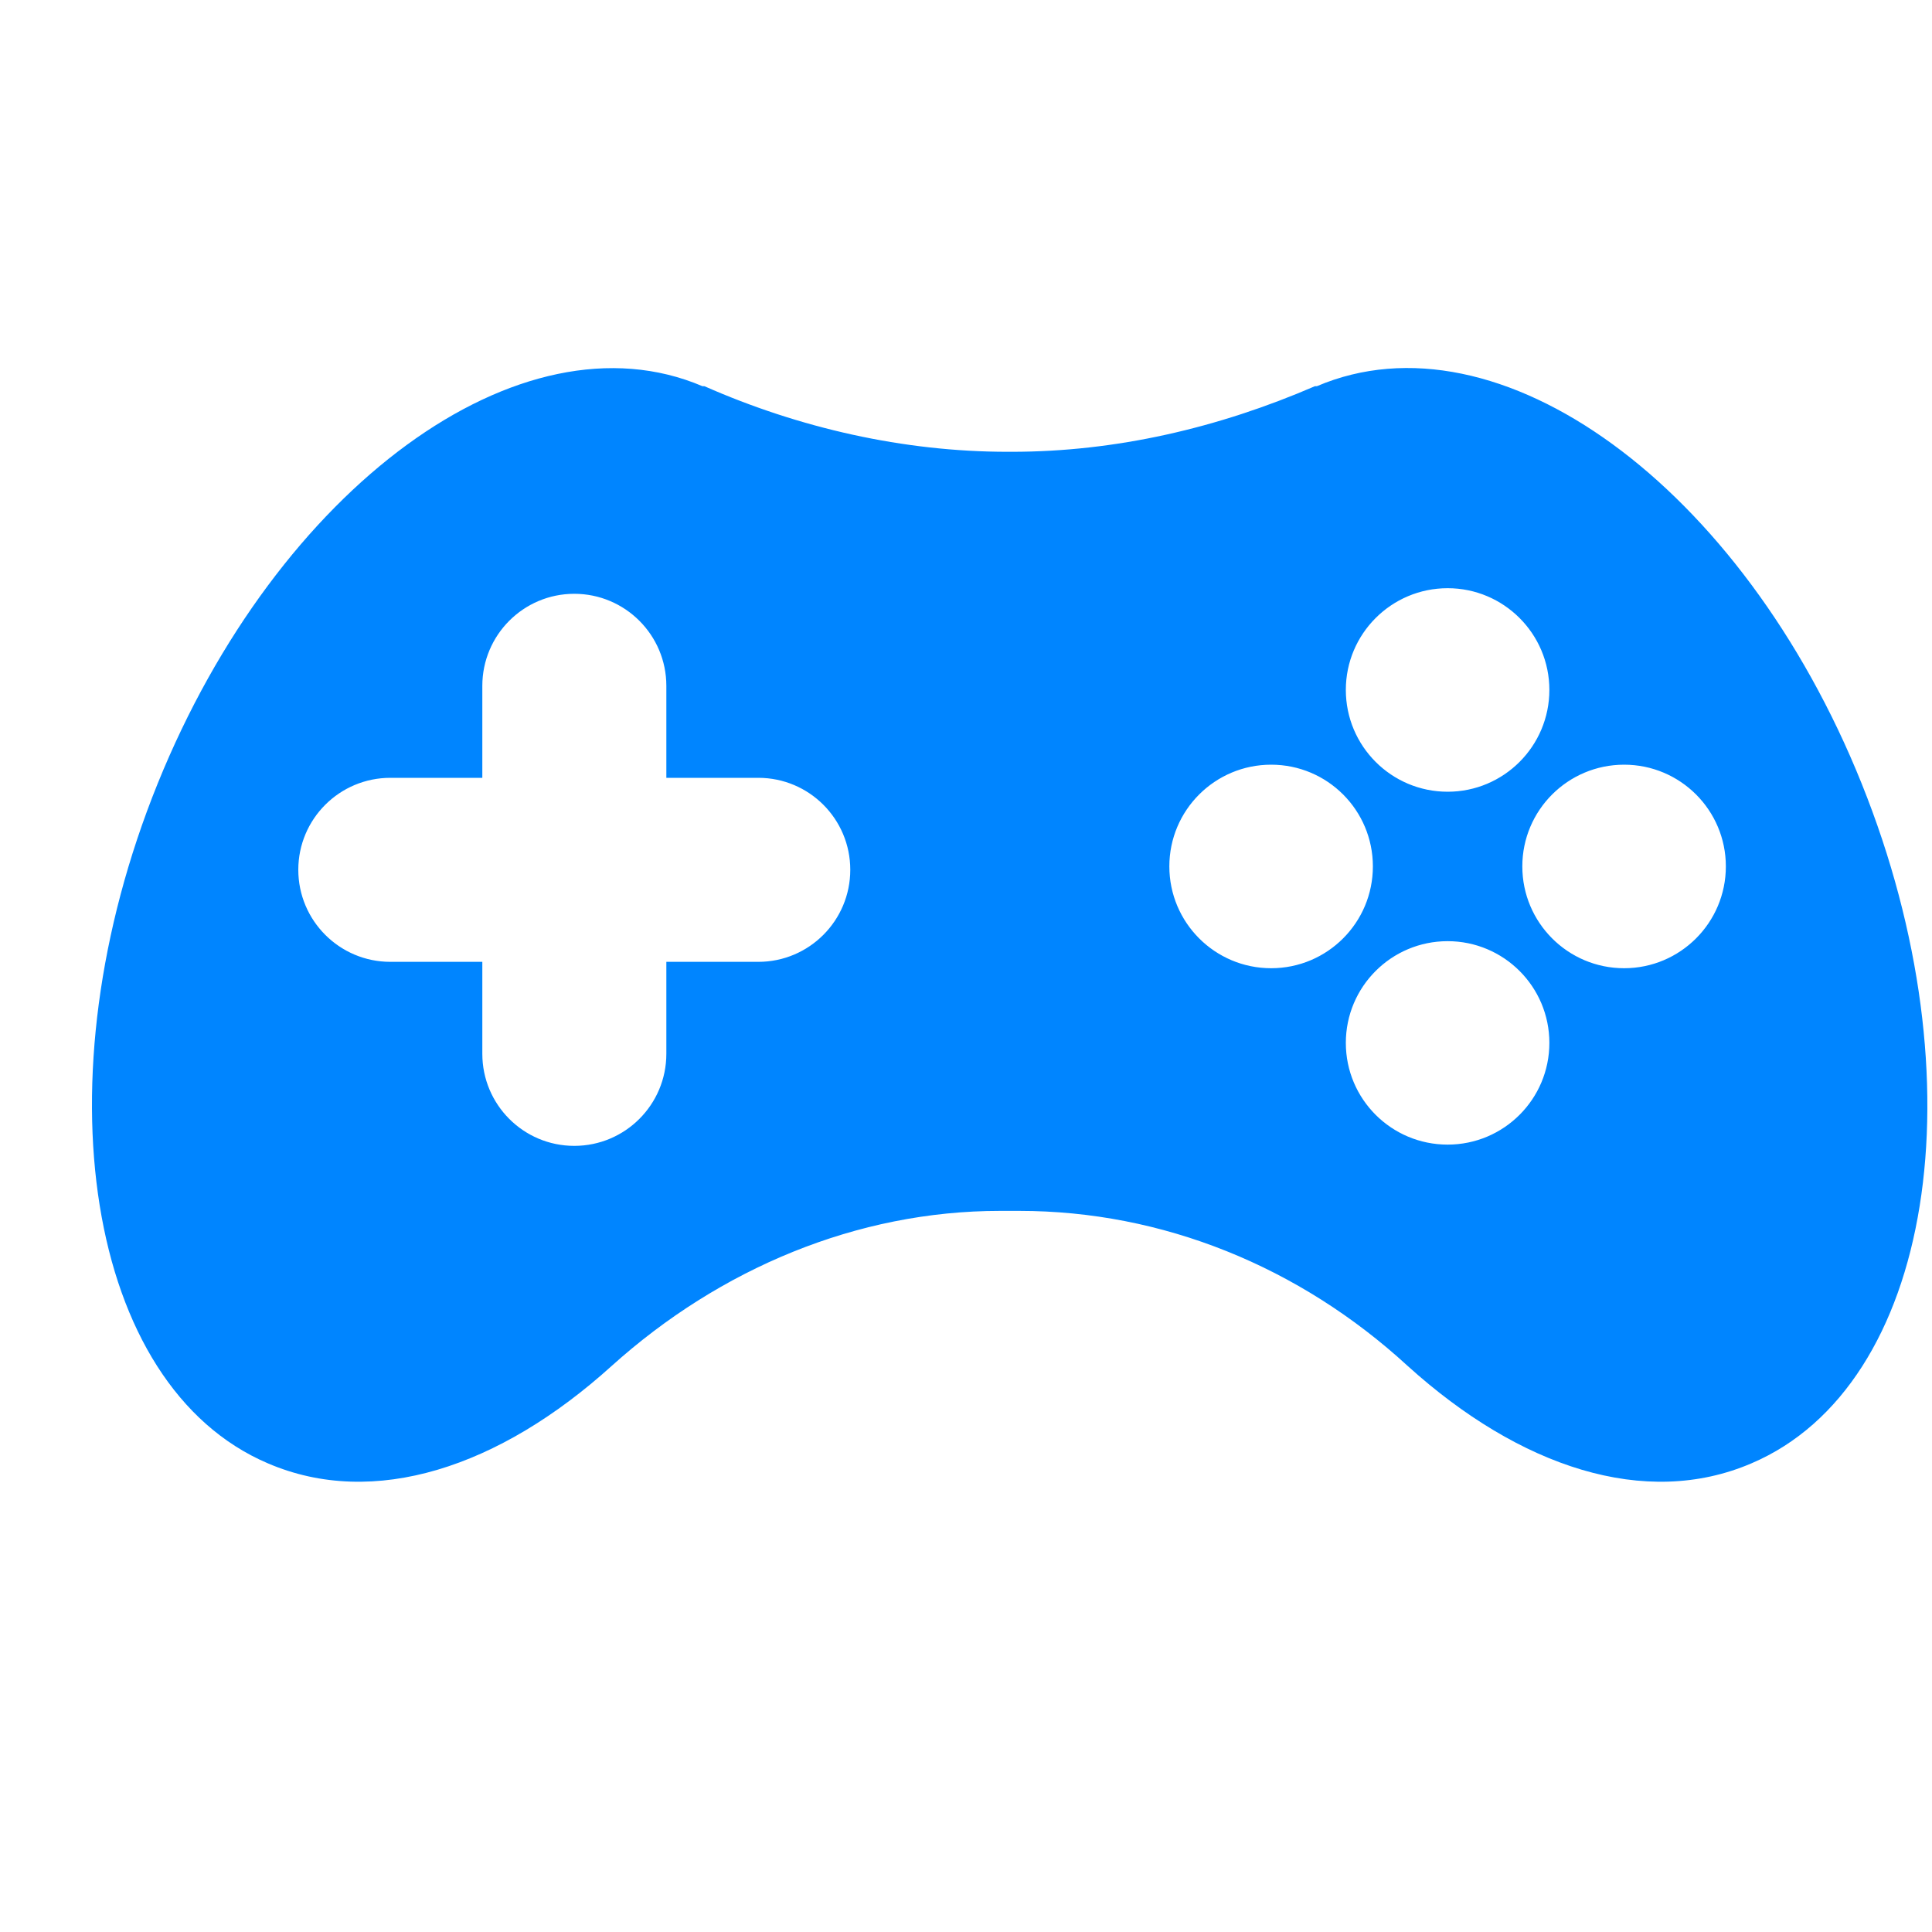
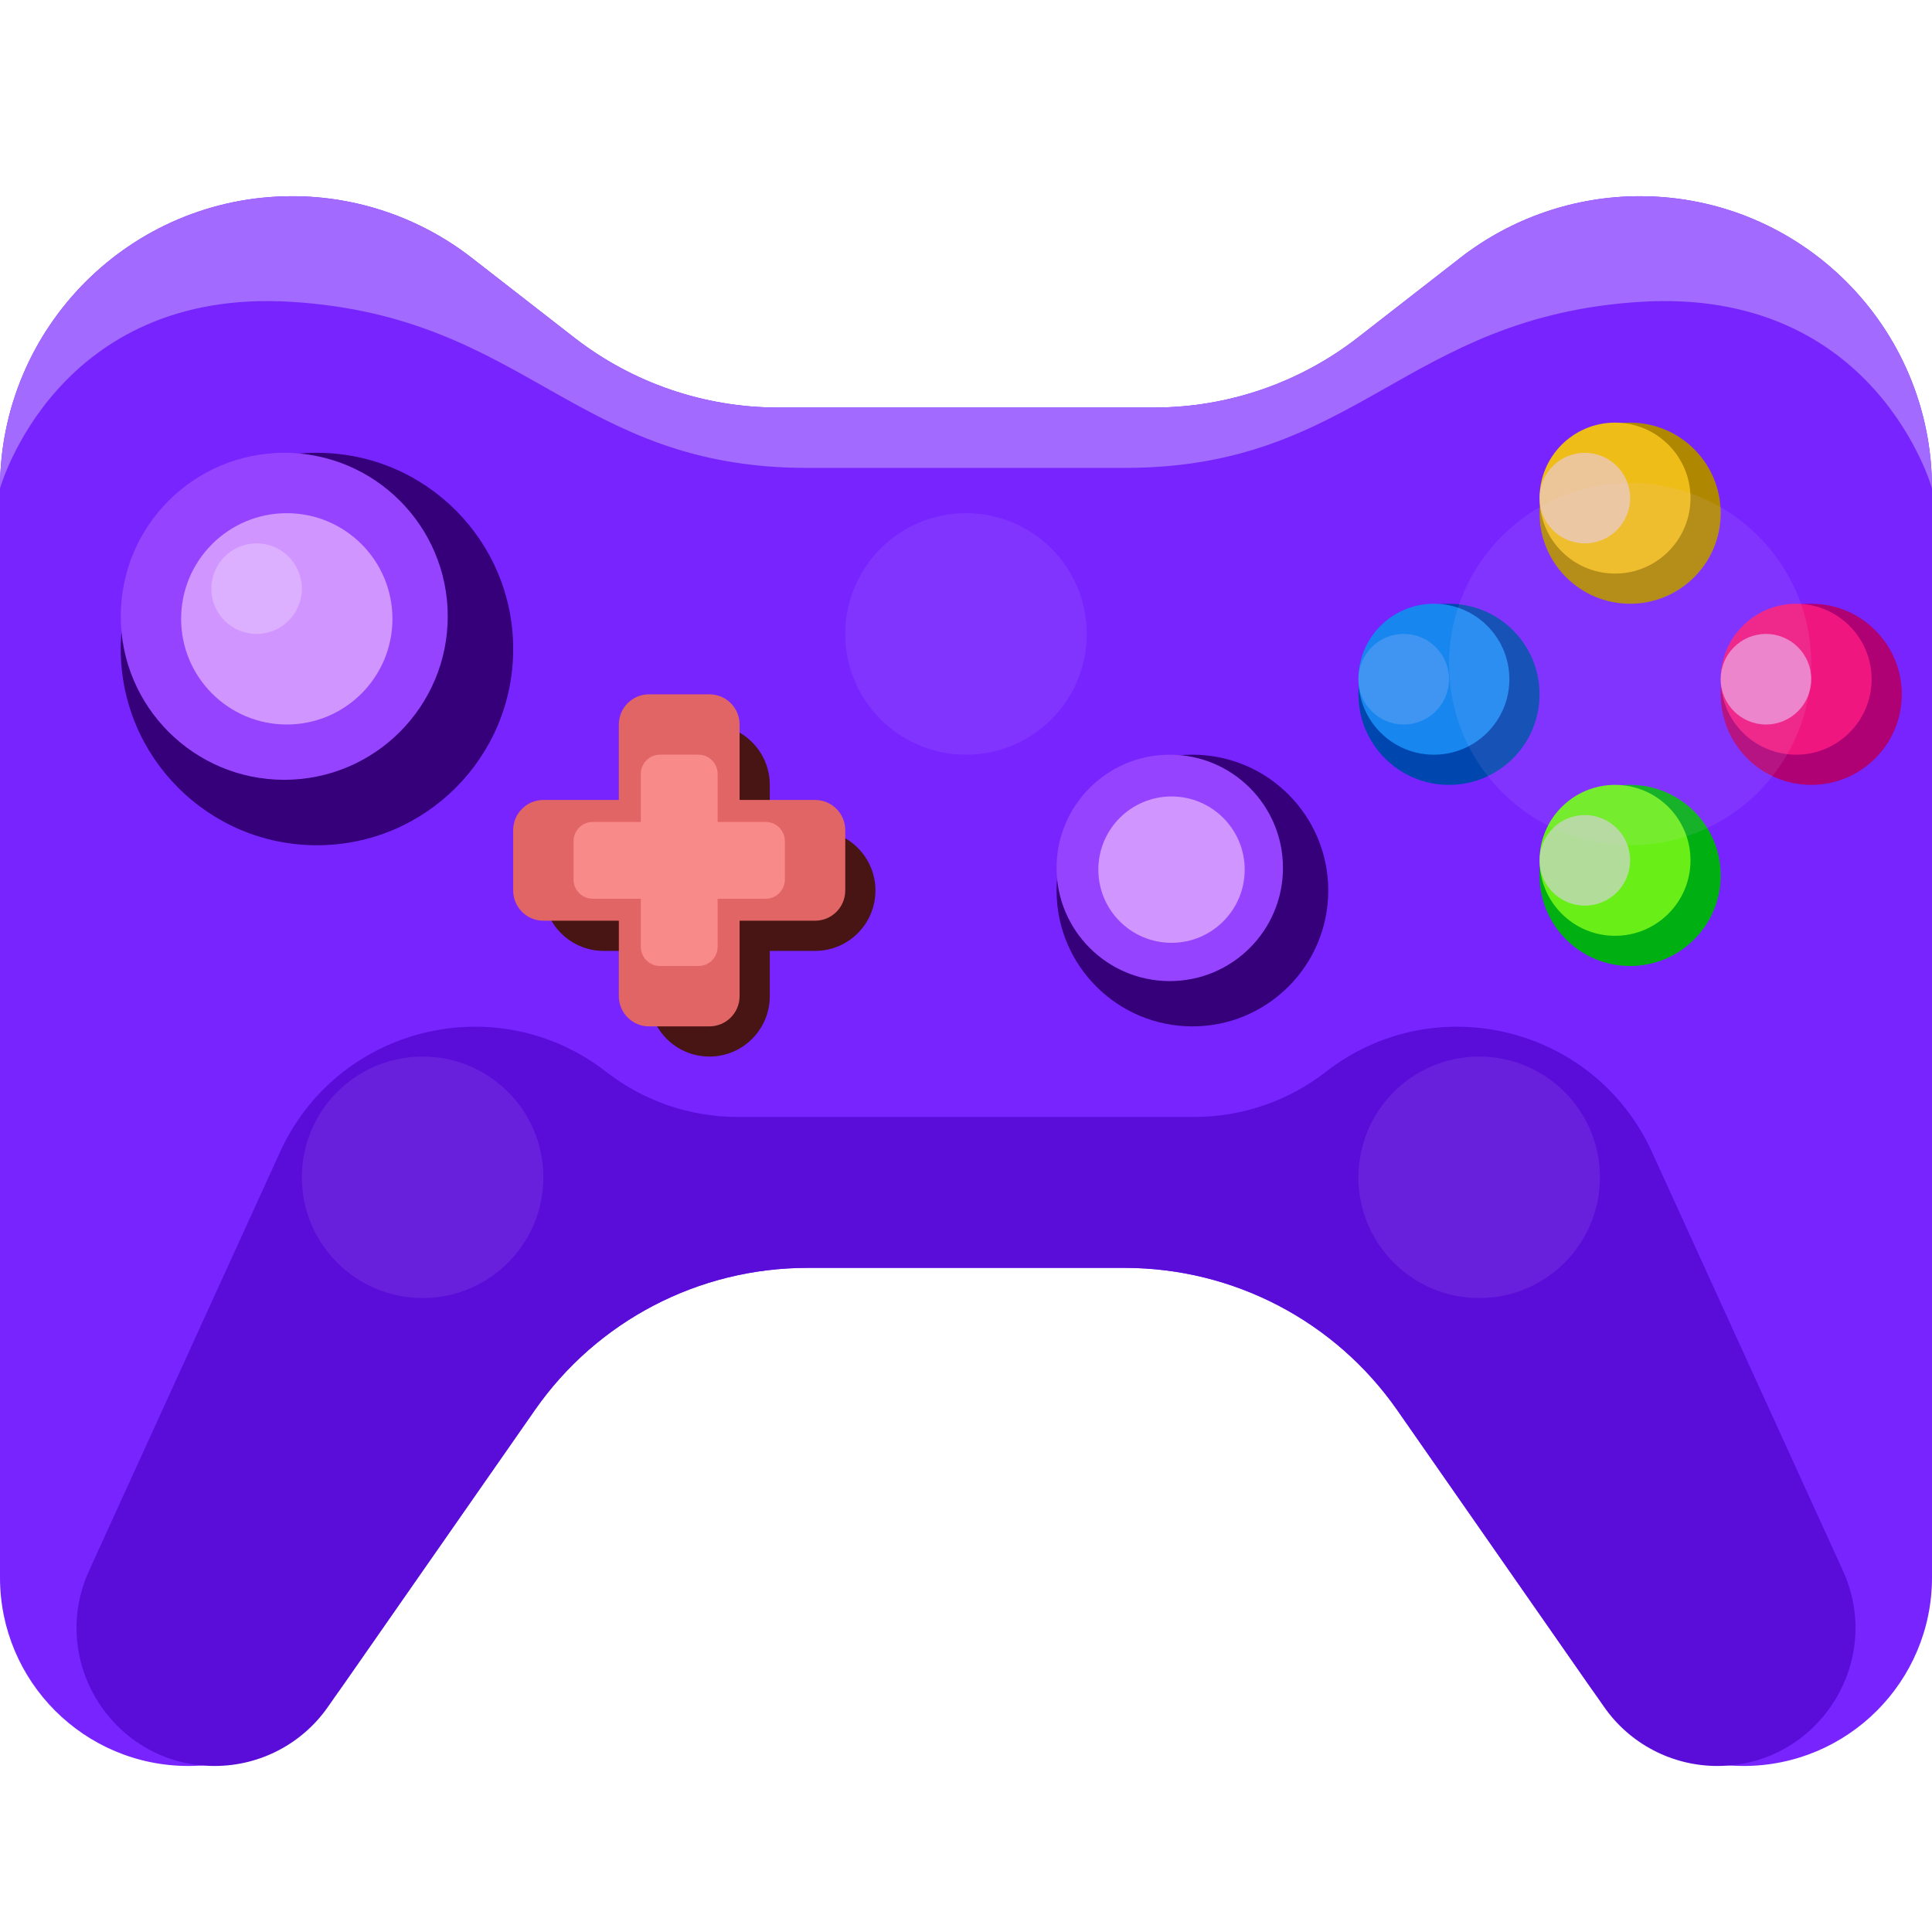
- <svg xmlns="http://www.w3.org/2000/svg" width="20" height="20" viewBox="0 0 20 20" fill="none">
-   <path fill-rule="evenodd" clip-rule="evenodd" d="M13.632 3.998C15.512 3.196 18.032 5.027 19.272 8.112C20.512 11.198 20.012 14.345 18.132 15.148C17.032 15.621 15.732 15.189 14.572 14.14C13.452 13.111 12.032 12.535 10.552 12.535H10.352C8.872 12.535 7.452 13.132 6.332 14.14C5.172 15.189 3.872 15.621 2.772 15.148C0.892 14.345 0.392 11.178 1.632 8.112C2.872 5.047 5.392 3.196 7.272 3.998H7.292C8.272 4.43 9.352 4.677 10.432 4.677H10.472C11.552 4.677 12.612 4.43 13.612 3.998H13.632ZM16.039 7.142C16.039 7.724 15.567 8.196 14.986 8.196C14.404 8.196 13.932 7.724 13.932 7.142C13.932 6.561 14.404 6.089 14.986 6.089C15.567 6.089 16.039 6.561 16.039 7.142ZM17.866 8.969C17.866 8.387 17.394 7.916 16.813 7.916C16.231 7.916 15.759 8.387 15.759 8.969C15.759 9.551 16.231 10.023 16.813 10.023C17.394 10.023 17.866 9.551 17.866 8.969ZM14.986 11.849C15.567 11.849 16.039 11.378 16.039 10.796C16.039 10.214 15.567 9.743 14.986 9.743C14.404 9.743 13.932 10.214 13.932 10.796C13.932 11.378 14.404 11.849 14.986 11.849ZM14.212 8.969C14.212 8.387 13.741 7.916 13.159 7.916C12.577 7.916 12.105 8.387 12.105 8.969C12.105 9.551 12.577 10.023 13.159 10.023C13.741 10.023 14.212 9.551 14.212 8.969ZM4.993 7.1C4.993 6.574 5.419 6.147 5.945 6.147C6.471 6.147 6.898 6.574 6.898 7.1V8.052H7.85C8.376 8.052 8.802 8.478 8.802 9.004C8.802 9.53 8.376 9.957 7.85 9.957H6.898V10.909C6.898 11.435 6.471 11.862 5.945 11.862C5.419 11.862 4.993 11.435 4.993 10.909V9.957H4.041C3.515 9.957 3.088 9.53 3.088 9.004C3.088 8.478 3.515 8.052 4.041 8.052H4.993V7.1Z" fill="#0085FF" />
+ <svg xmlns="http://www.w3.org/2000/svg" width="32" height="32" viewBox="0 0 32 32" fill="none">
+   <path d="M12.887 6.75H19.113C20.336 6.75 21.524 6.342 22.49 5.591L24.189 4.269C25.039 3.609 26.084 3.25 27.16 3.25C29.833 3.25 32 5.417 32 8.09V26.129C32 27.853 30.603 29.25 28.879 29.25C27.858 29.25 26.902 28.751 26.319 27.914L23.142 23.355C22.113 21.88 20.428 21 18.629 21H13.371C11.572 21 9.887 21.88 8.859 23.355L5.681 27.914C5.098 28.751 4.142 29.25 3.121 29.25C1.397 29.25 0 27.853 0 26.129V8.09C0 5.417 2.167 3.25 4.84 3.25C5.916 3.25 6.961 3.609 7.811 4.269L9.51 5.591C10.476 6.342 11.664 6.75 12.887 6.75Z" fill="#7724FF" />
+   <path d="M7.811 4.269L9.51 5.591C10.476 6.342 11.664 6.75 12.887 6.75H19.113C20.336 6.75 21.524 6.342 22.49 5.591L24.189 4.269C25.039 3.609 26.084 3.25 27.16 3.25C29.833 3.25 32 5.417 32 8.09C32 8.09 31.071 4.75 27.16 5C23.25 5.25 22.49 7.75 18.629 7.75H13.371C9.51 7.75 8.75 5.25 4.84 5C0.929 4.75 0 8.09 0 8.09C0 5.417 2.167 3.25 4.84 3.25C5.916 3.25 6.961 3.609 7.811 4.269Z" fill="#A26AFE" />
+   <path d="M12.216 18.5H19.784C20.572 18.5 21.338 18.237 21.96 17.753C23.767 16.348 26.411 16.998 27.361 19.08L30.524 26.014C31.215 27.529 30.108 29.25 28.444 29.25C27.696 29.25 26.995 28.884 26.568 28.271L23.142 23.355C22.113 21.879 20.428 21 18.629 21H13.371C11.572 21 9.887 21.879 8.859 23.355L5.432 28.271C5.005 28.884 4.304 29.25 3.556 29.25C1.892 29.25 0.785 27.529 1.476 26.014L4.639 19.08C5.589 16.998 8.233 16.348 10.04 17.753C10.662 18.237 11.428 18.5 12.216 18.5Z" fill="#5A0DD8" />
+   <circle cx="27" cy="8.5" r="1.5" fill="#AF8700" />
+   <circle cx="26.75" cy="8.25" r="1.25" fill="#EFBD17" />
+   <circle cx="24" cy="11.5" r="1.5" fill="#0046AF" />
+   <circle cx="23.75" cy="11.25" r="1.25" fill="#1787EF" />
+   <circle cx="5.25" cy="10.75" r="3.25" fill="#36007A" />
+   <ellipse cx="4.708" cy="10.208" rx="2.708" ry="2.708" fill="#9643FF" />
+   <circle cx="4.75" cy="10.25" r="1.75" fill="#D095FF" />
+   <circle cx="19.75" cy="14.75" r="2.25" fill="#36007A" />
+   <circle cx="19.375" cy="14.375" r="1.875" fill="#9643FF" />
+   <ellipse cx="19.404" cy="14.404" rx="1.212" ry="1.212" fill="#D095FF" />
+   <circle cx="30" cy="11.5" r="1.5" fill="#AF0074" />
+   <circle cx="29.75" cy="11.25" r="1.25" fill="#EF177F" />
+   <circle cx="27" cy="14.5" r="1.5" fill="#00AF12" />
+   <circle cx="26.75" cy="14.25" r="1.25" fill="#69EF17" />
+   <rect x="10.75" y="12" width="2" height="5.5" rx="1" fill="#481414" />
+   <rect x="9" y="15.75" width="2" height="5.5" rx="1" transform="rotate(-90 9 15.75)" fill="#481414" />
+   <path d="M10.25 12C10.25 11.724 10.474 11.5 10.75 11.5H11.75C12.026 11.5 12.25 11.724 12.25 12V16.5C12.25 16.776 12.026 17 11.75 17H10.75C10.474 17 10.25 16.776 10.25 16.5V12Z" fill="#E26565" />
+   <path d="M9 15.25C8.724 15.25 8.5 15.026 8.5 14.75L8.5 13.75C8.5 13.474 8.724 13.25 9 13.25L13.5 13.25C13.776 13.25 14 13.474 14 13.75V14.75C14 15.026 13.776 15.25 13.5 15.25L9 15.25Z" fill="#E26565" />
+   <path d="M10.614 12.818C10.614 12.643 10.756 12.5 10.932 12.5H11.568C11.744 12.5 11.886 12.643 11.886 12.818V15.682C11.886 15.857 11.744 16 11.568 16H10.932C10.756 16 10.614 15.857 10.614 15.682V12.818Z" fill="#F98A8A" />
+   <path d="M9.818 14.886C9.642 14.886 9.5 14.744 9.5 14.568L9.5 13.932C9.5 13.756 9.642 13.614 9.818 13.614L12.682 13.614C12.857 13.614 13 13.756 13 13.932V14.568C13 14.744 12.857 14.886 12.682 14.886H9.818Z" fill="#F98A8A" />
+   <circle opacity="0.46" cx="4.25" cy="9.75" r="0.75" fill="#E9CDFF" />
+   <circle opacity="0.2" cx="23.25" cy="11.25" r="0.75" fill="#E9CDFF" />
+   <circle opacity="0.56" cx="26.25" cy="8.25" r="0.75" fill="#E9CDFF" />
+   <circle opacity="0.56" cx="29.25" cy="11.25" r="0.75" fill="#E9CDFF" />
+   <circle opacity="0.56" cx="26.25" cy="14.25" r="0.75" fill="#E9CDFF" />
+   <circle opacity="0.1" cx="24.5" cy="19.5" r="2" fill="#E9CDFF" />
+   <circle opacity="0.1" cx="7" cy="19.5" r="2" fill="#E9CDFF" />
+   <circle opacity="0.1" cx="16" cy="10.5" r="2" fill="#E9CDFF" />
+   <circle opacity="0.1" cx="27" cy="11" r="3" fill="#E9CDFF" />
</svg>
